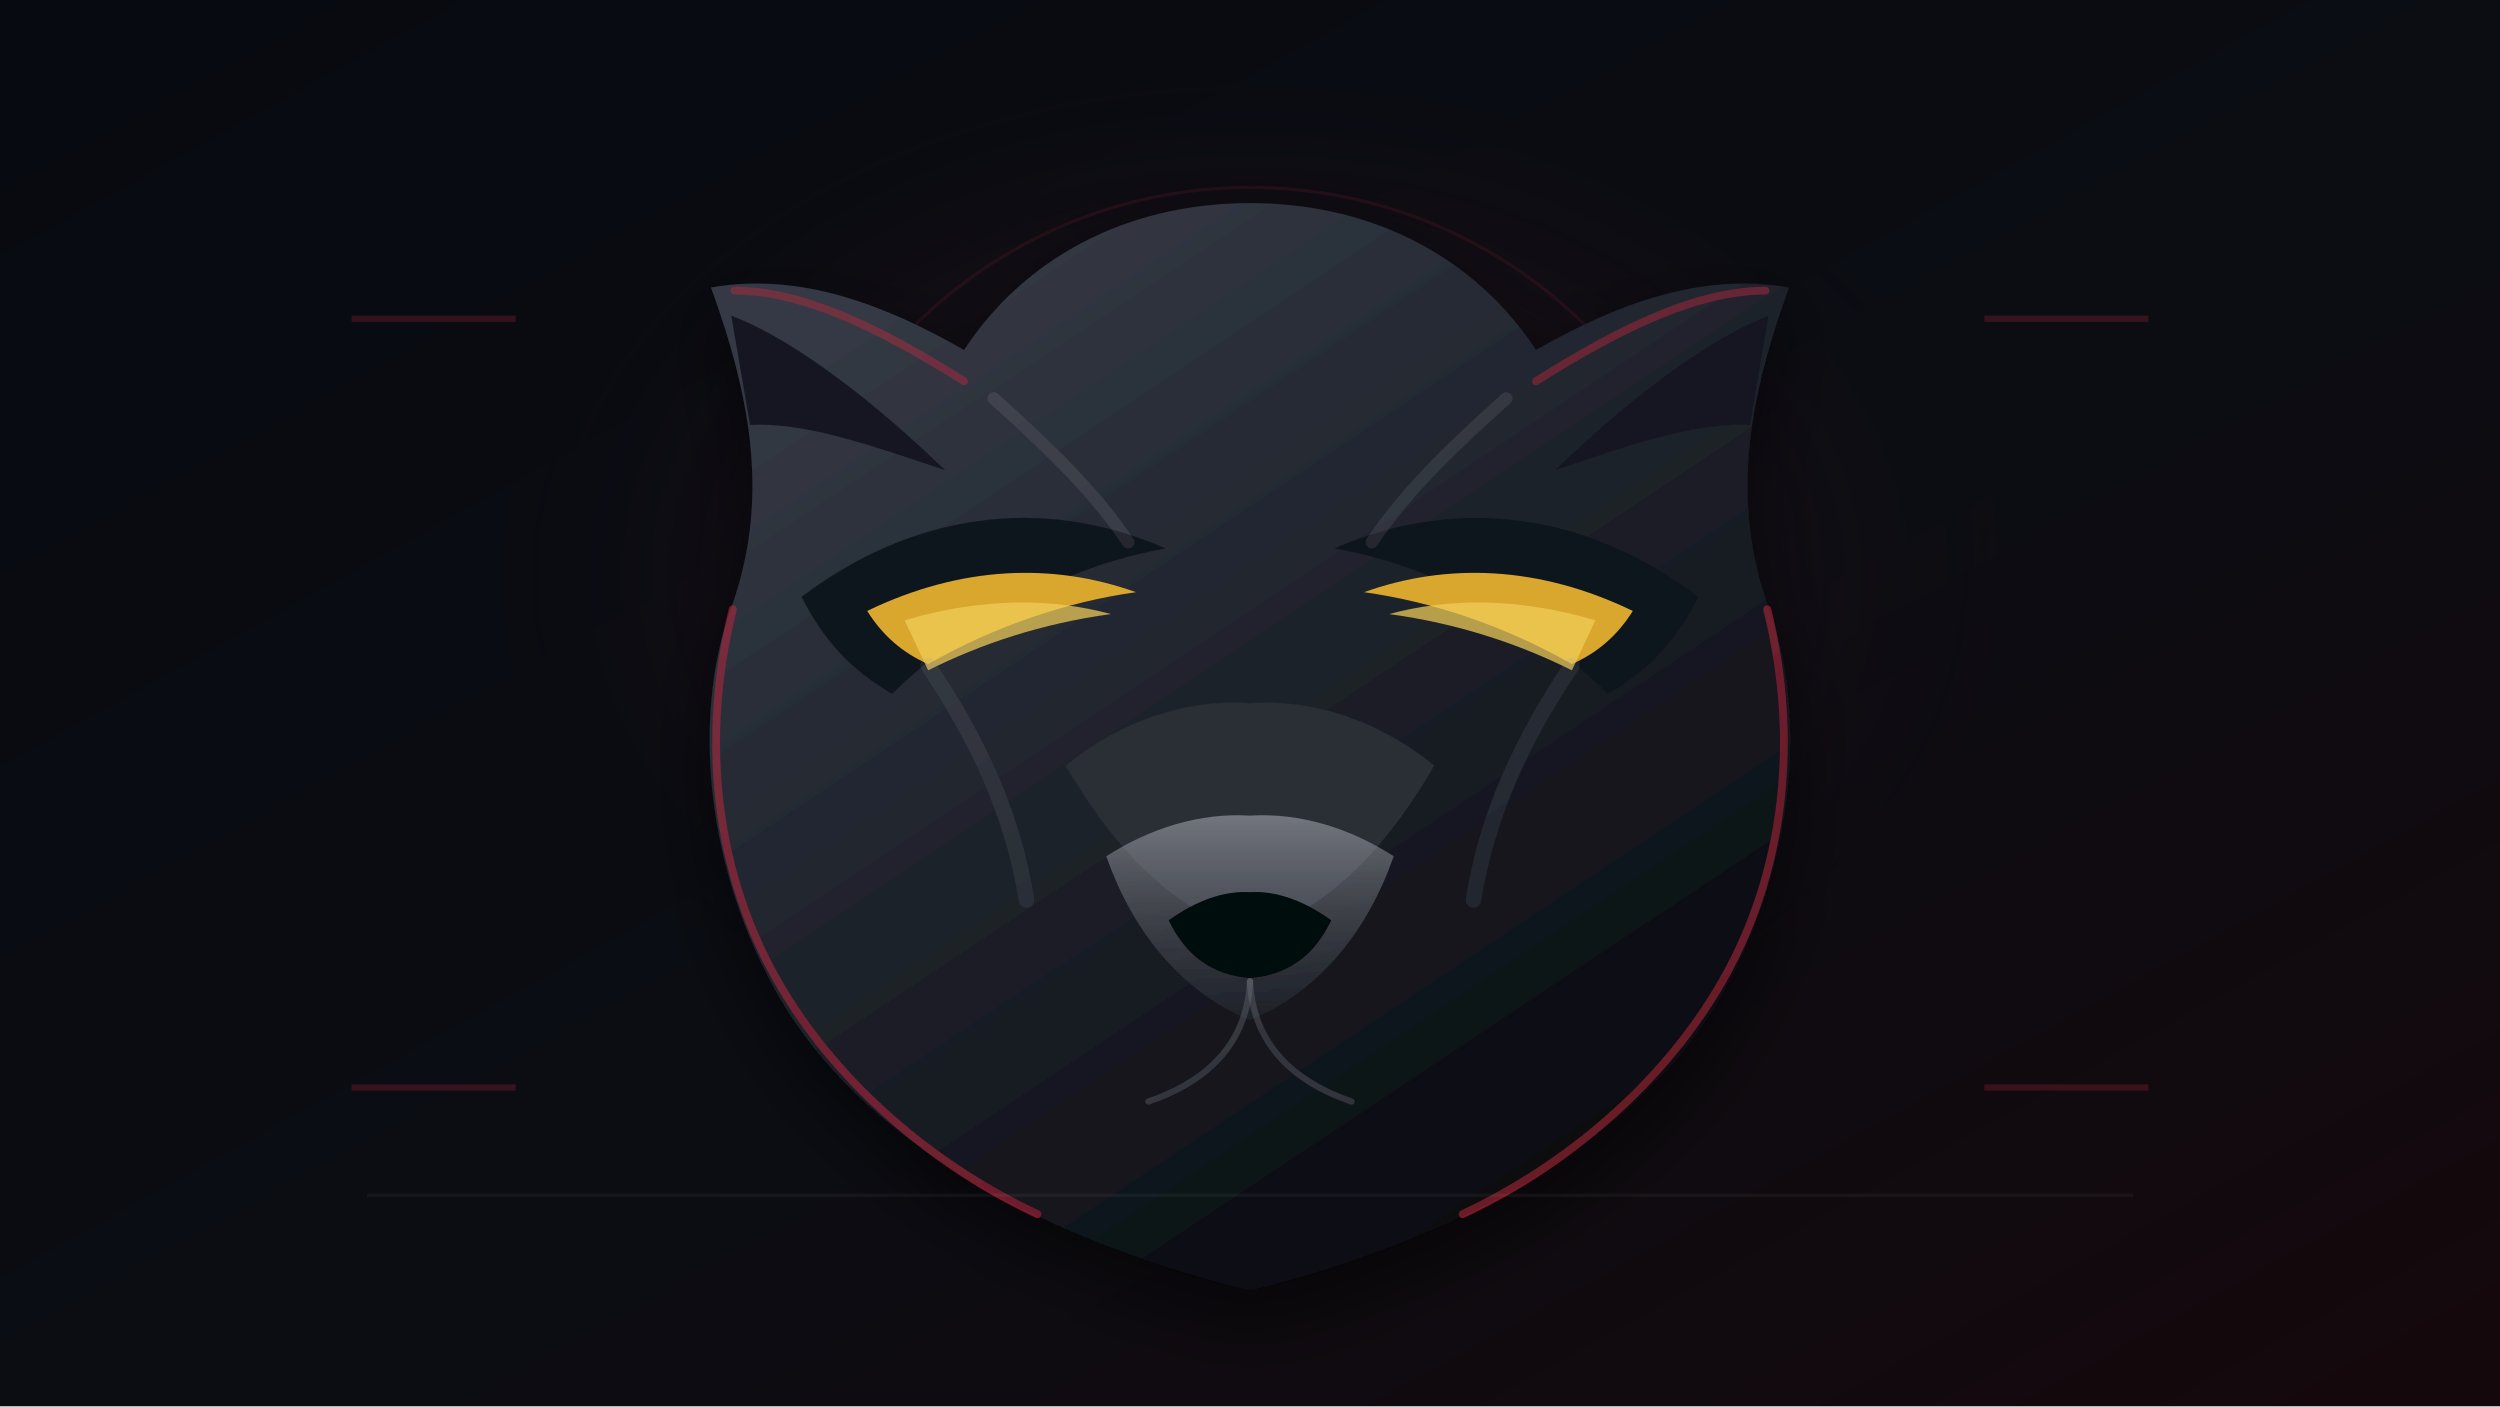
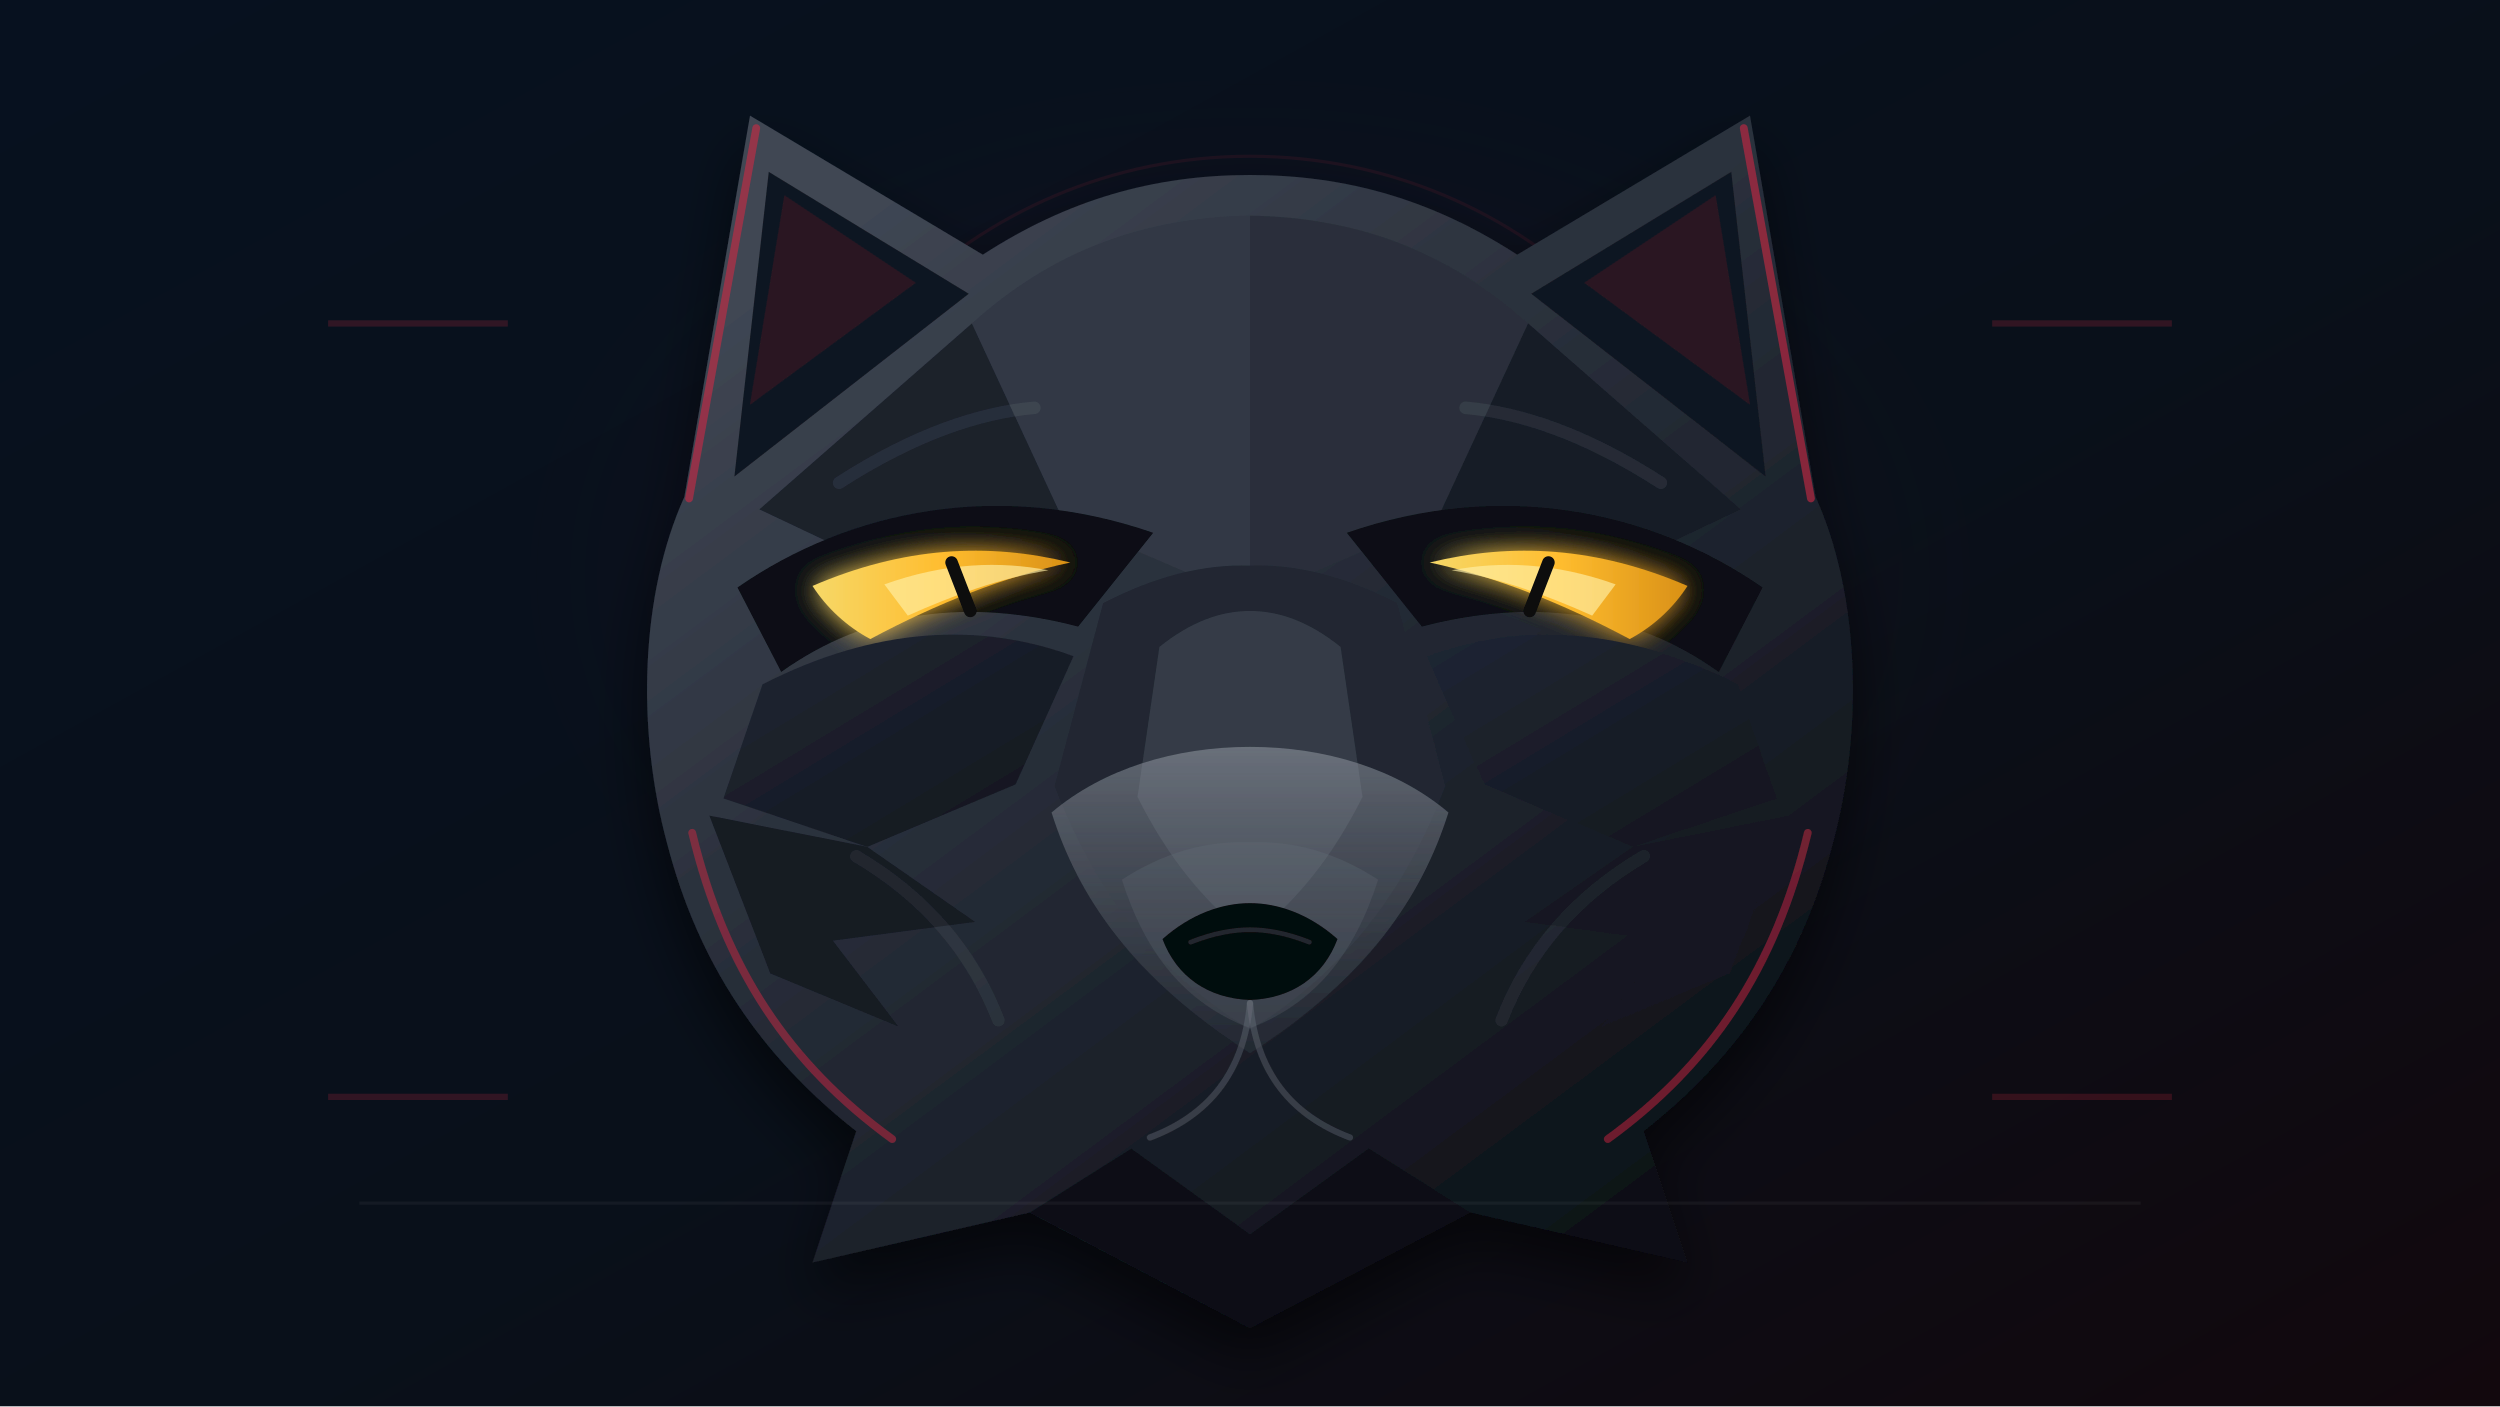
<svg xmlns="http://www.w3.org/2000/svg" viewBox="0 0 1600 900" role="img" aria-label="">
  <defs>
    <linearGradient id="bg" x1="0" y1="0" x2="1" y2="1">
-       <stop offset="0" stop-color="#070a10" />
-       <stop offset="0.55" stop-color="#0b0d13" />
-       <stop offset="1" stop-color="#15080c" />
+       <stop offset="0" stop-color="#07111f" />
+       <stop offset="0.55" stop-color="#09101a" />
+       <stop offset="1" stop-color="#12080d" />
    </linearGradient>
-     <radialGradient id="moon" cx="50%" cy="43%" r="48%">
-       <stop offset="0" stop-color="#642132" stop-opacity="0.42" />
-       <stop offset="0.62" stop-color="#35121d" stop-opacity="0.18" />
-       <stop offset="1" stop-color="#12090d" stop-opacity="0" />
+     <radialGradient id="halo" cx="50%" cy="45%" r="48%">
+       <stop offset="0" stop-color="#a51e34" stop-opacity="0.18" />
+       <stop offset="0.58" stop-color="#5b1423" stop-opacity="0.08" />
+       <stop offset="1" stop-color="#10131a" stop-opacity="0" />
    </radialGradient>
-     <linearGradient id="fur" x1="0.2" y1="0.08" x2="0.75" y2="0.92">
-       <stop offset="0" stop-color="#343944" />
-       <stop offset="0.42" stop-color="#20242d" />
-       <stop offset="1" stop-color="#090b10" />
+     <linearGradient id="fur" x1="0.18" y1="0.08" x2="0.82" y2="0.94">
+       <stop offset="0" stop-color="#3f4653" />
+       <stop offset="0.46" stop-color="#252b36" />
+       <stop offset="1" stop-color="#0b0f16" />
+     </linearGradient>
+     <linearGradient id="furSide" x1="0" y1="0" x2="1" y2="1">
+       <stop offset="0" stop-color="#202633" />
+       <stop offset="1" stop-color="#11151d" />
    </linearGradient>
    <linearGradient id="muzzle" x1="0.5" y1="0" x2="0.5" y2="1">
-       <stop offset="0" stop-color="#babdc4" stop-opacity="0.5" />
-       <stop offset="1" stop-color="#666b75" stop-opacity="0.12" />
+       <stop offset="0" stop-color="#9aa0aa" stop-opacity="0.52" />
+       <stop offset="1" stop-color="#444b56" stop-opacity="0.22" />
    </linearGradient>
-     <filter id="shadow" x="-30%" y="-30%" width="160%" height="180%">
-       <feGaussianBlur in="SourceAlpha" stdDeviation="24" />
-       <feOffset dy="18" />
-       <feComponentTransfer>
+     <linearGradient id="eye" x1="0" y1="0" x2="1" y2="0">
+       <stop offset="0" stop-color="#f6d868" />
+       <stop offset="0.5" stop-color="#ffbd2f" />
+       <stop offset="1" stop-color="#d99016" />
+     </linearGradient>
+     <filter id="shadow" x="-25%" y="-25%" width="150%" height="170%">
+       <feGaussianBlur in="SourceAlpha" stdDeviation="18" result="blur" />
+       <feOffset dy="20" result="offset" />
+       <feComponentTransfer in="offset" result="fade">
        <feFuncA type="linear" slope="0.55" />
      </feComponentTransfer>
      <feMerge>
-         <feMergeNode />
+         <feMergeNode in="fade" />
+         <feMergeNode in="SourceGraphic" />
+       </feMerge>
+     </filter>
+     <filter id="eyeGlow" x="-100%" y="-100%" width="300%" height="300%">
+       <feGaussianBlur stdDeviation="9" result="blur" />
+       <feMerge>
+         <feMergeNode in="blur" />
        <feMergeNode in="SourceGraphic" />
      </feMerge>
    </filter>
  </defs>
  <rect width="1600" height="900" fill="url(#bg)" />
-   <ellipse cx="800" cy="420" rx="520" ry="365" fill="url(#moon)" />
-   <circle cx="800" cy="425" r="305" fill="none" stroke="#d22b42" stroke-opacity="0.12" stroke-width="2" />
+   <ellipse cx="800" cy="405" rx="520" ry="360" fill="url(#halo)" />
+   <circle cx="800" cy="420" r="320" fill="none" stroke="#cf2941" stroke-opacity="0.10" stroke-width="2" />
  <g filter="url(#shadow)">
-     <path d="M800 130       C720 130 655 166 617 224       C566 195 512 174 455 184       C482 258 492 322 468 389       C442 461 453 558 498 637       C548 724 655 790 800 826       C945 790 1052 724 1102 637       C1147 558 1158 461 1132 389       C1108 322 1118 258 1145 184       C1088 174 1034 195 983 224       C945 166 880 130 800 130Z" fill="url(#fur)" />
-     <path d="M468 202 C500 214 548 246 605 301 C560 286 516 270 480 272Z" fill="#161920" />
-     <path d="M1132 202 C1100 214 1052 246 995 301 C1040 286 1084 270 1120 272Z" fill="#161920" />
-     <path d="M513 382 C583 329 666 316 746 351 C690 361 628 389 571 444 C546 430 527 410 513 382Z" fill="#11141b" />
-     <path d="M1087 382 C1017 329 934 316 854 351 C910 361 972 389 1029 444 C1054 430 1073 410 1087 382Z" fill="#11141b" />
-     <path d="M555 391 C615 362 674 360 727 379 C684 385 638 400 594 425 C578 418 565 407 555 391Z" fill="#d9a72e" />
-     <path d="M1045 391 C985 362 926 360 873 379 C916 385 962 400 1006 425 C1022 418 1035 407 1045 391Z" fill="#d9a72e" />
-     <path d="M579 397 C630 382 674 383 711 393 C667 399 628 412 594 429Z" fill="#f2cf5b" fill-opacity="0.72" />
-     <path d="M1021 397 C970 382 926 383 889 393 C933 399 972 412 1006 429Z" fill="#f2cf5b" fill-opacity="0.72" />
-     <path d="M682 490 C716 462 759 447 800 450 C841 447 884 462 918 490       C891 536 858 577 800 600 C742 577 709 536 682 490Z" fill="#292d36" />
-     <path d="M708 548 C736 530 768 520 800 522 C832 520 864 530 892 548       C875 596 845 634 800 653 C755 634 725 596 708 548Z" fill="url(#muzzle)" />
-     <path d="M748 589 C766 576 784 570 800 571 C816 570 834 576 852 589       C841 612 824 624 800 626 C776 624 759 612 748 589Z" fill="#05070a" />
-     <path d="M800 628 C798 670 770 693 735 705" fill="none" stroke="#777c85" stroke-opacity="0.32" stroke-width="4" stroke-linecap="round" />
-     <path d="M800 628 C802 670 830 693 865 705" fill="none" stroke="#777c85" stroke-opacity="0.32" stroke-width="4" stroke-linecap="round" />
-     <path d="M594 426 C625 472 648 520 657 576" fill="none" stroke="#8f939c" stroke-opacity="0.13" stroke-width="10" stroke-linecap="round" />
-     <path d="M1006 426 C975 472 952 520 943 576" fill="none" stroke="#8f939c" stroke-opacity="0.13" stroke-width="10" stroke-linecap="round" />
-     <path d="M636 255 C675 290 702 317 722 347" fill="none" stroke="#b8bbc2" stroke-opacity="0.12" stroke-width="8" stroke-linecap="round" />
-     <path d="M964 255 C925 290 898 317 878 347" fill="none" stroke="#b8bbc2" stroke-opacity="0.12" stroke-width="8" stroke-linecap="round" />
-     <path d="M469 390 C447 478 459 568 505 640 C543 700 602 748 664 777" fill="none" stroke="#c7283f" stroke-opacity="0.5" stroke-width="5" stroke-linecap="round" />
-     <path d="M1131 390 C1153 478 1141 568 1095 640 C1057 700 998 748 936 777" fill="none" stroke="#c7283f" stroke-opacity="0.5" stroke-width="5" stroke-linecap="round" />
-     <path d="M470 186 C512 186 560 208 617 244" fill="none" stroke="#c7283f" stroke-opacity="0.42" stroke-width="5" stroke-linecap="round" />
-     <path d="M1130 186 C1088 186 1040 208 983 244" fill="none" stroke="#c7283f" stroke-opacity="0.42" stroke-width="5" stroke-linecap="round" />
+     <path d="M800 112       C738 112 683 128 629 163       L480 74       L438 318       C410 380 407 466 427 540       C447 617 487 676 548 724       L520 808       L659 776       L800 850       L941 776       L1080 808       L1052 724       C1113 676 1153 617 1173 540       C1193 466 1190 380 1162 318       L1120 74       L971 163       C917 128 862 112 800 112Z" fill="url(#fur)" />
+     <path d="M492 110 L620 188 L470 305Z" fill="#111720" />
+     <path d="M1108 110 L980 188 L1130 305Z" fill="#111720" />
+     <path d="M502 125 L586 181 L480 259Z" fill="#8f2336" fill-opacity="0.20" />
+     <path d="M1098 125 L1014 181 L1120 259Z" fill="#8f2336" fill-opacity="0.20" />
+     <path d="M800 138 C733 139 674 160 622 207 L680 332 L800 384Z" fill="#313844" />
+     <path d="M800 138 C867 139 926 160 978 207 L920 332 L800 384Z" fill="#292f3a" />
+     <path d="M622 207 L486 326 L596 378 L680 332Z" fill="#1a202b" />
+     <path d="M978 207 L1114 326 L1004 378 L920 332Z" fill="#161c26" />
+     <path d="M472 376 C544 326 640 307 738 341 L690 401 C621 383 556 390 500 430Z" fill="#080c12" />
+     <path d="M1128 376 C1056 326 960 307 862 341 L910 401 C979 383 1044 390 1100 430Z" fill="#080c12" />
+     <path d="M520 375 C578 350 632 347 685 360 C643 369 600 386 557 409 C542 401 529 389 520 375Z" fill="url(#eye)" filter="url(#eyeGlow)" />
+     <path d="M1080 375 C1022 350 968 347 915 360 C957 369 1000 386 1043 409 C1058 401 1071 389 1080 375Z" fill="url(#eye)" filter="url(#eyeGlow)" />
+     <path d="M566 374 C605 360 640 359 671 365 C640 370 610 381 581 394Z" fill="#fff0a7" fill-opacity="0.65" />
+     <path d="M1034 374 C995 360 960 359 929 365 C960 370 990 381 1019 394Z" fill="#fff0a7" fill-opacity="0.65" />
+     <path d="M609 360 L621 391" stroke="#07090d" stroke-width="8" stroke-linecap="round" />
+     <path d="M991 360 L979 391" stroke="#07090d" stroke-width="8" stroke-linecap="round" />
+     <path d="M706 386 C739 369 770 361 800 362 C830 361 861 369 894 386       L925 503 C901 567 862 621 800 659       C738 621 699 567 675 503Z" fill="#202631" />
+     <path d="M742 414 C762 398 781 391 800 391 C819 391 838 398 858 414       L872 510 C853 548 830 577 800 600       C770 577 747 548 728 510Z" fill="#343b46" />
+     <path d="M488 438 C560 401 628 398 687 420 L650 502 L555 542 L463 511Z" fill="url(#furSide)" />
+     <path d="M1112 438 C1040 401 972 398 913 420 L950 502 L1045 542 L1137 511Z" fill="url(#furSide)" />
+     <path d="M454 522 L555 542 L624 590 L533 602 L575 657 L493 623Z" fill="#151a23" />
+     <path d="M1146 522 L1045 542 L976 590 L1067 602 L1025 657 L1107 623Z" fill="#121720" />
+     <path d="M673 520 C706 492 752 478 800 478 C848 478 894 492 927 520       C910 574 875 626 800 674       C725 626 690 574 673 520Z" fill="url(#muzzle)" />
+     <path d="M718 563 C744 546 772 538 800 539 C828 538 856 546 882 563       C867 610 842 642 800 658 C758 642 733 610 718 563Z" fill="#6f7680" fill-opacity="0.22" />
+     <path d="M744 601 C762 585 782 578 800 578 C818 578 838 585 856 601       C847 625 827 639 800 640 C773 639 753 625 744 601Z" fill="#05070a" />
+     <path d="M762 603 C777 597 790 595 800 595 C810 595 823 597 838 603" fill="none" stroke="#4a5059" stroke-opacity="0.45" stroke-width="3" stroke-linecap="round" />
+     <path d="M800 642 C796 687 773 714 736 728" fill="none" stroke="#737984" stroke-opacity="0.35" stroke-width="4" stroke-linecap="round" />
+     <path d="M800 642 C804 687 827 714 864 728" fill="none" stroke="#737984" stroke-opacity="0.35" stroke-width="4" stroke-linecap="round" />
+     <path d="M724 735 L800 790 L876 735 L941 776 L800 850 L659 776Z" fill="#0a0e15" fill-opacity="0.78" />
+     <path d="M537 309 C585 278 627 264 662 261" fill="none" stroke="#aeb4be" stroke-opacity="0.10" stroke-width="8" stroke-linecap="round" />
+     <path d="M1063 309 C1015 278 973 264 938 261" fill="none" stroke="#aeb4be" stroke-opacity="0.10" stroke-width="8" stroke-linecap="round" />
+     <path d="M548 548 C592 574 622 609 639 653" fill="none" stroke="#b7bdc5" stroke-opacity="0.08" stroke-width="8" stroke-linecap="round" />
+     <path d="M1052 548 C1008 574 978 609 961 653" fill="none" stroke="#b7bdc5" stroke-opacity="0.08" stroke-width="8" stroke-linecap="round" />
+     <path d="M484 82 L441 319" fill="none" stroke="#d32943" stroke-opacity="0.58" stroke-width="5" stroke-linecap="round" />
+     <path d="M1116 82 L1159 319" fill="none" stroke="#d32943" stroke-opacity="0.58" stroke-width="5" stroke-linecap="round" />
+     <path d="M443 533 C464 620 505 681 571 729" fill="none" stroke="#d32943" stroke-opacity="0.48" stroke-width="5" stroke-linecap="round" />
+     <path d="M1157 533 C1136 620 1095 681 1029 729" fill="none" stroke="#d32943" stroke-opacity="0.48" stroke-width="5" stroke-linecap="round" />
  </g>
-   <g opacity="0.22" fill="#d22b42">
-     <rect x="225" y="202" width="105" height="4" />
-     <rect x="1270" y="202" width="105" height="4" />
-     <rect x="225" y="694" width="105" height="4" />
-     <rect x="1270" y="694" width="105" height="4" />
+   <g opacity="0.20" fill="#d32943">
+     <rect x="210" y="205" width="115" height="4" />
+     <rect x="1275" y="205" width="115" height="4" />
+     <rect x="210" y="700" width="115" height="4" />
+     <rect x="1275" y="700" width="115" height="4" />
  </g>
-   <path d="M235 765H1365" stroke="#ffffff" stroke-opacity="0.045" stroke-width="2" />
+   <path d="M230 770H1370" stroke="#ffffff" stroke-opacity="0.045" stroke-width="2" />
</svg>
